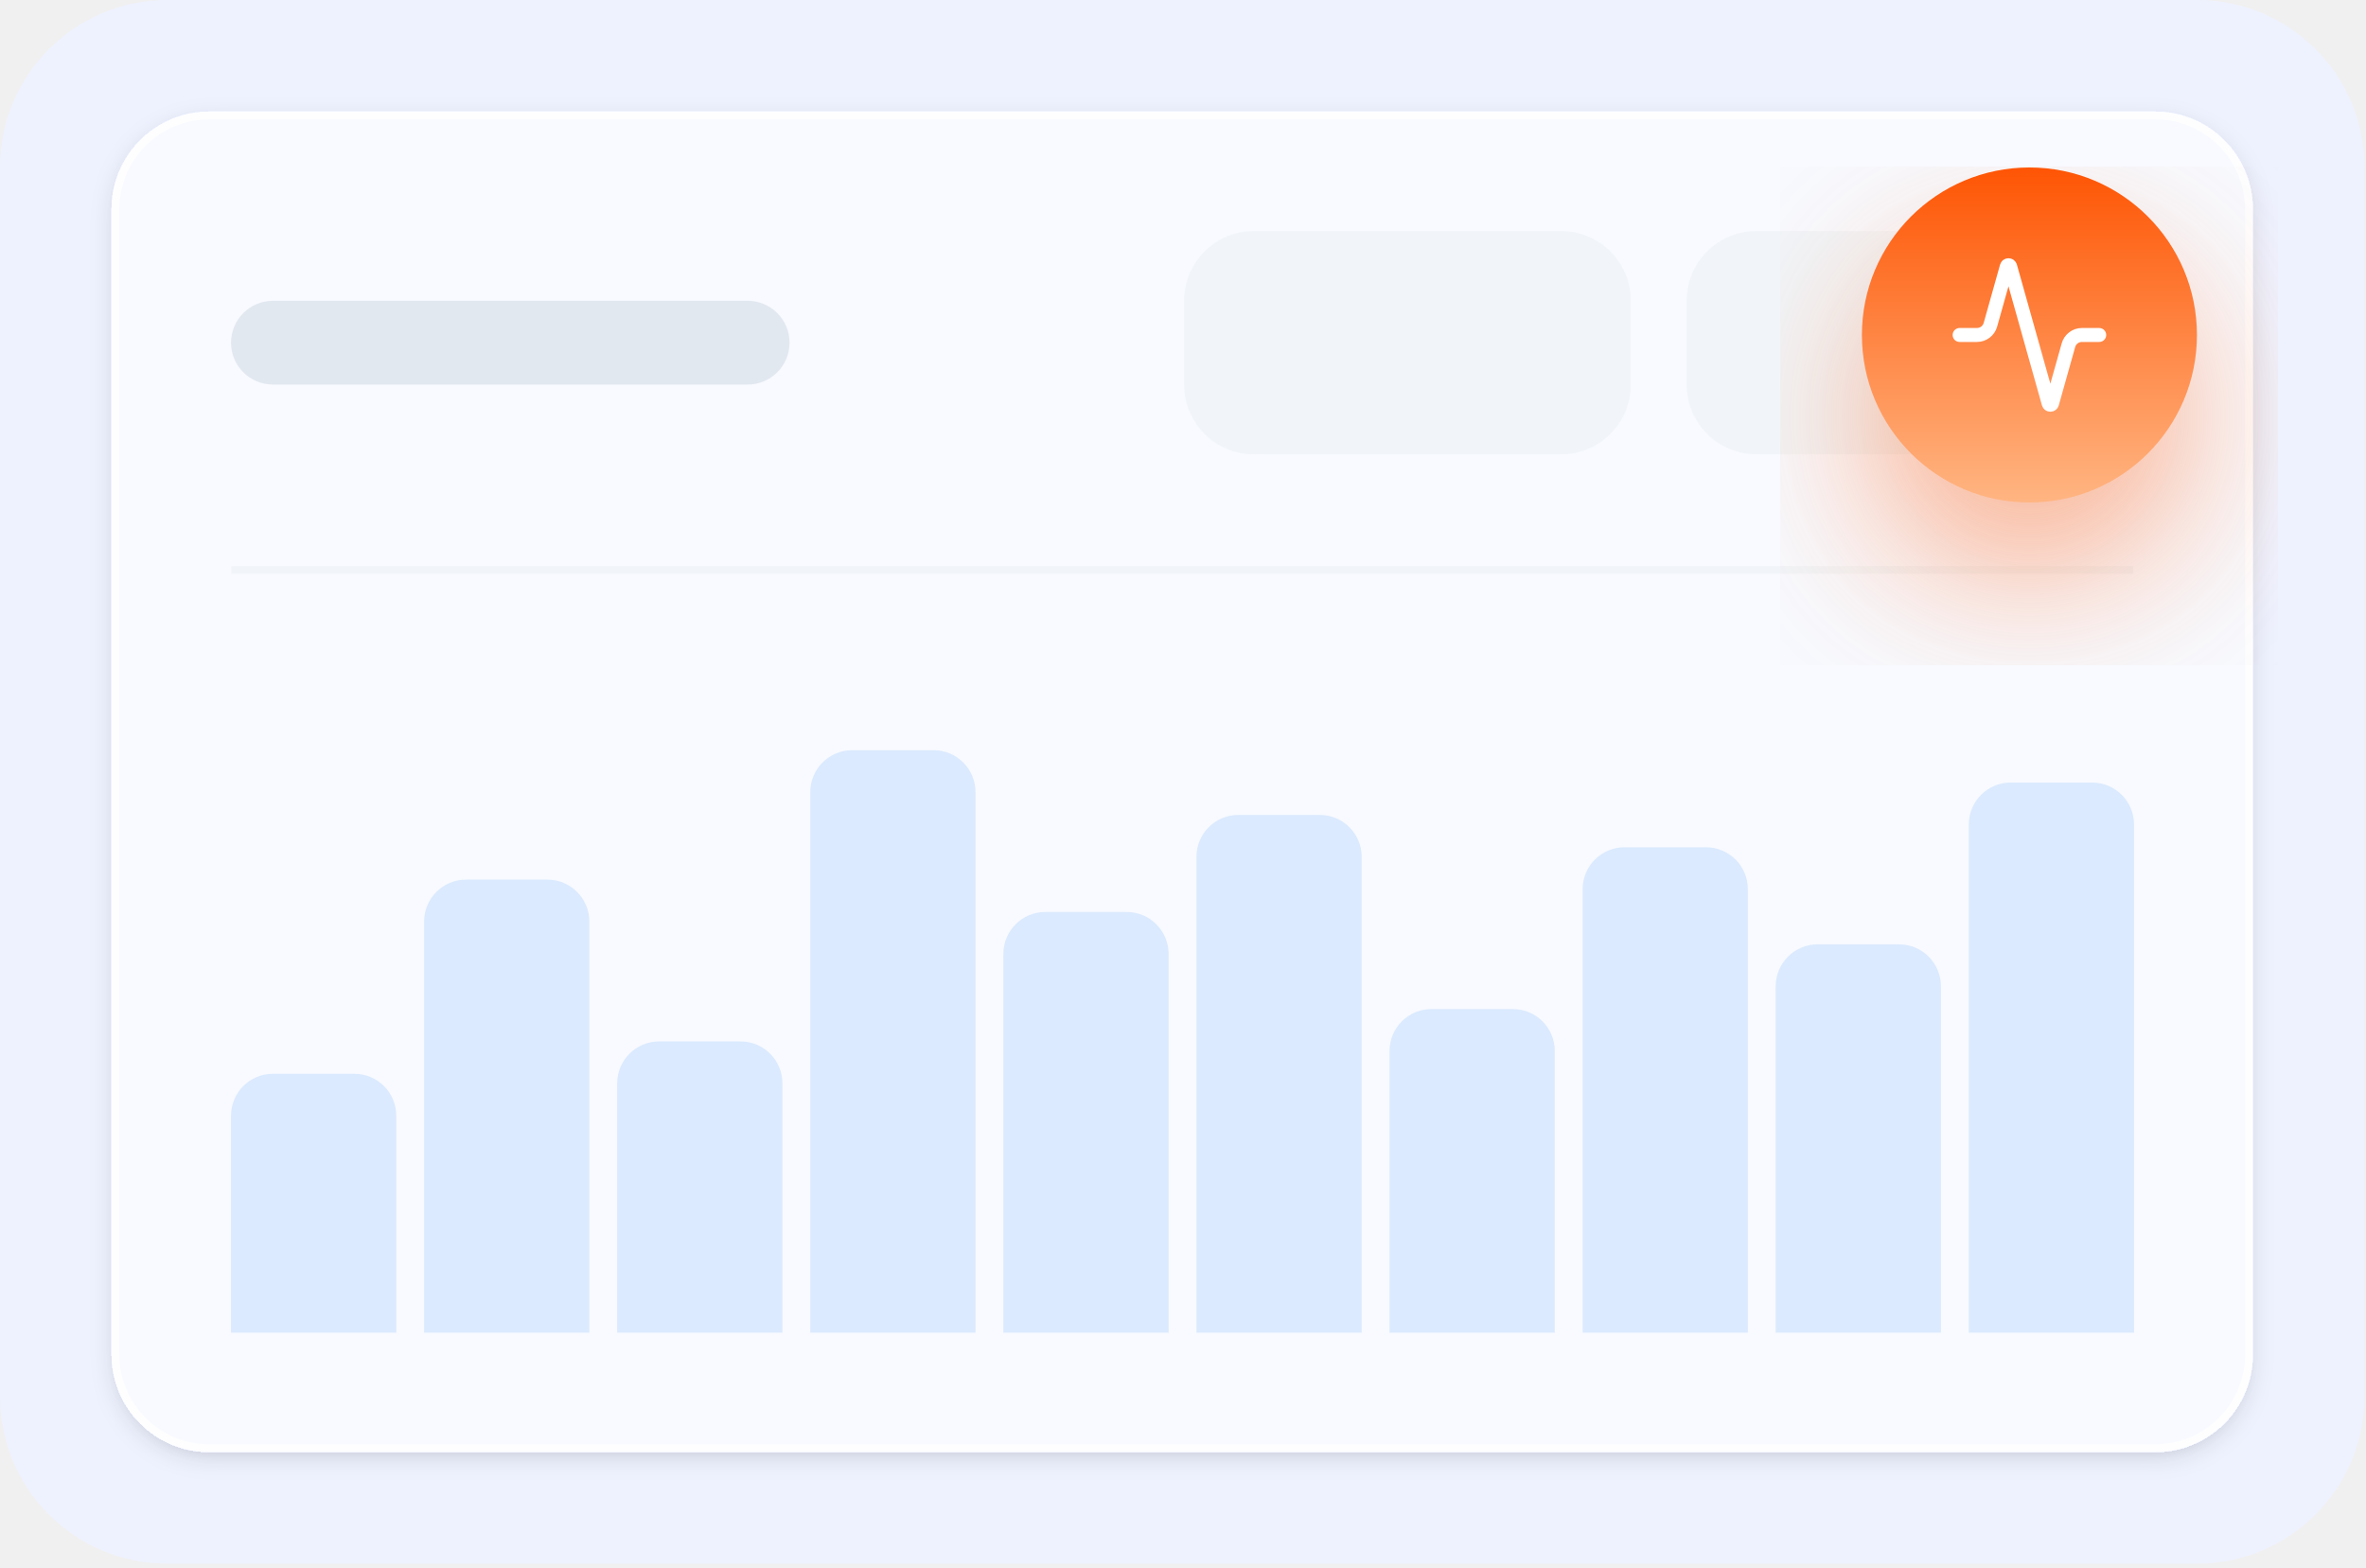
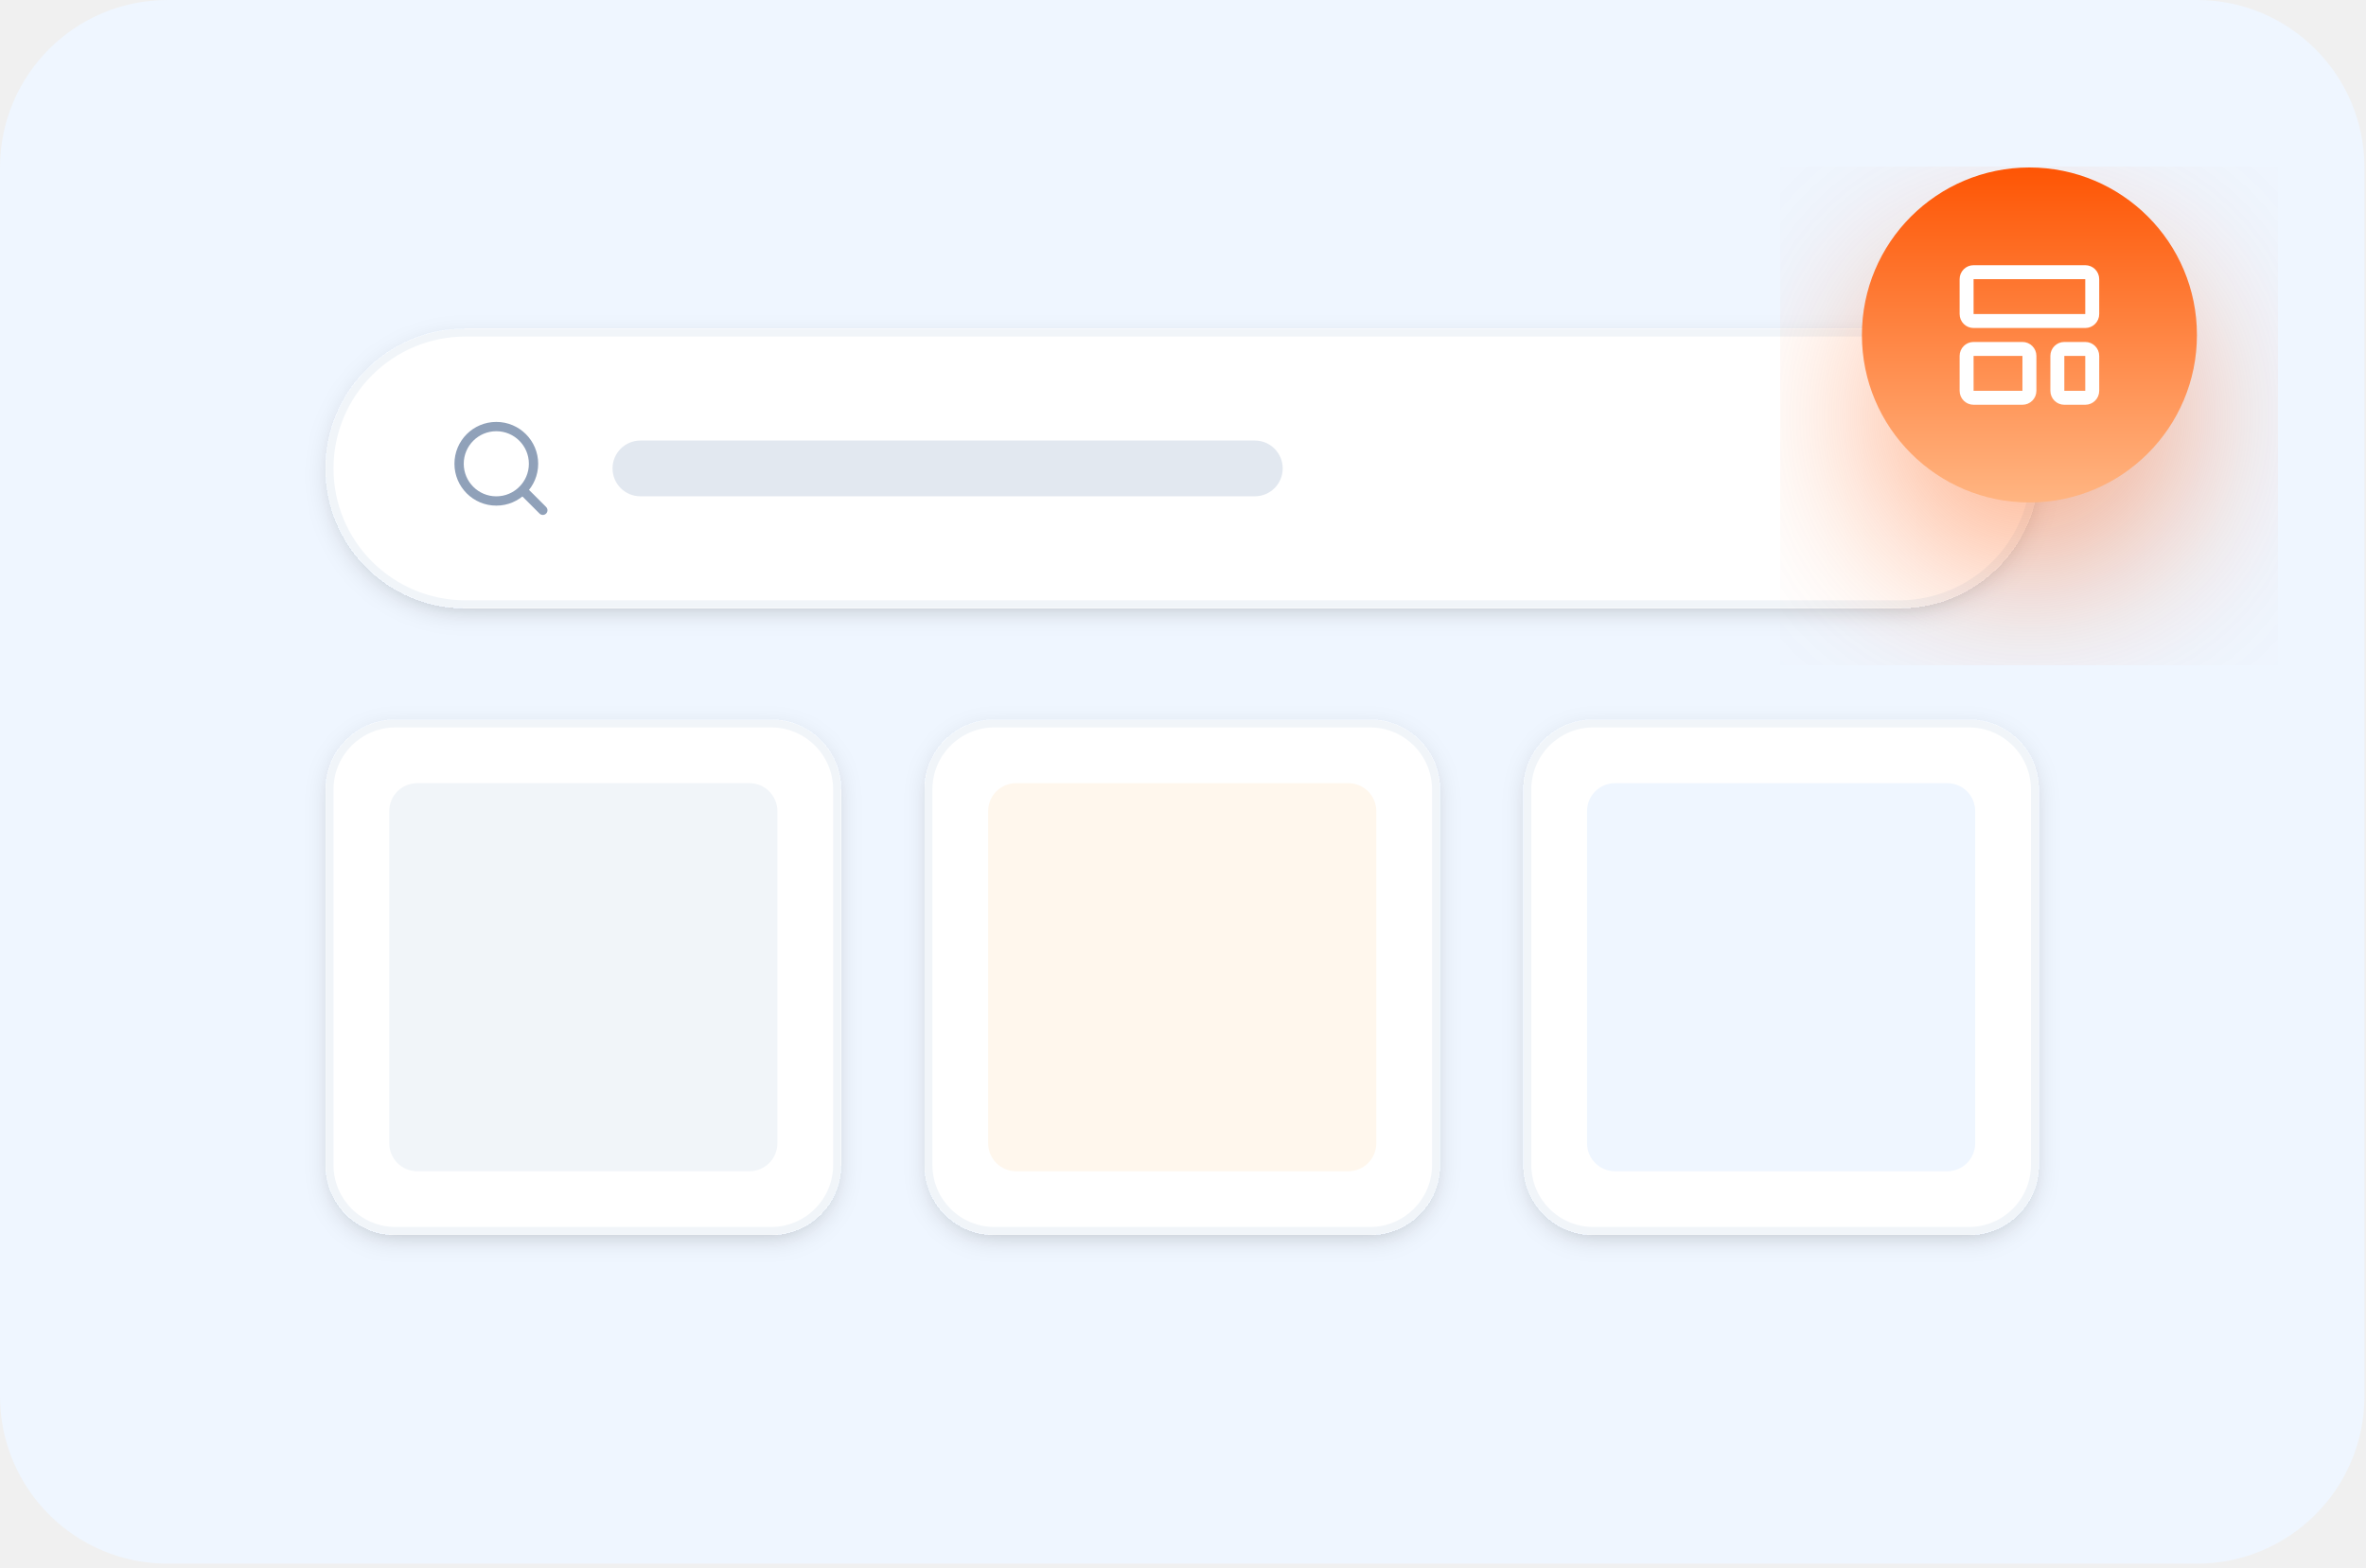
<svg xmlns="http://www.w3.org/2000/svg" width="409" height="271" viewBox="0 0 409 271" fill="none">
-   <path d="M0 28.965C0 12.968 12.968 0 28.965 0H379.766C395.763 0 408.731 12.968 408.731 28.965V241.371C408.731 257.368 395.763 270.336 379.766 270.336H28.965C12.968 270.336 0 257.368 0 241.371V28.965Z" fill="#EEF2FF" />
-   <g filter="url(#filter0_dd_3311_6403)">
-     <mask id="path-2-inside-1_3311_6403" fill="white">
-       <path d="M19.298 36.194C19.298 26.863 26.863 19.298 36.194 19.298H372.537C381.869 19.298 389.434 26.863 389.434 36.194V234.142C389.434 243.474 381.869 251.039 372.537 251.039H36.194C26.863 251.039 19.298 243.474 19.298 234.142V36.194Z" />
+   <path d="M0 28.965C0 12.968 12.968 0 28.965 0H379.766C395.763 0 408.731 12.968 408.731 28.965V241.371C408.731 257.368 395.763 270.336 379.766 270.336H28.965C12.968 270.336 0 257.368 0 241.371V28.965Z" fill="#EFF6FF" />
+   <g filter="url(#filter0_dd_3311_6434)">
+     <mask id="path-2-inside-1_3311_6434" fill="white">
+       <path d="M56.312 80.984C56.312 67.653 67.118 56.846 80.45 56.846H328.282C341.613 56.846 352.42 67.653 352.42 80.984C352.42 94.315 341.613 105.122 328.282 105.122H80.45C67.118 105.122 56.312 94.315 56.312 80.984Z" />
    </mask>
-     <path d="M19.298 36.194C19.298 26.863 26.863 19.298 36.194 19.298H372.537C381.869 19.298 389.434 26.863 389.434 36.194V234.142C389.434 243.474 381.869 251.039 372.537 251.039H36.194C26.863 251.039 19.298 243.474 19.298 234.142V36.194Z" fill="white" fill-opacity="0.6" shape-rendering="crispEdges" />
-     <path d="M36.194 19.298V20.639H372.537V19.298V17.957H36.194V19.298ZM389.434 36.194H388.093V234.142H389.434H390.775V36.194H389.434ZM372.537 251.039V249.698H36.194V251.039V252.38H372.537V251.039ZM19.298 234.142H20.639V36.194H19.298H17.957V234.142H19.298ZM36.194 251.039V249.698C27.603 249.698 20.639 242.733 20.639 234.142H19.298H17.957C17.957 244.215 26.122 252.38 36.194 252.38V251.039ZM389.434 234.142H388.093C388.093 242.733 381.128 249.698 372.537 249.698V251.039V252.38C382.61 252.38 390.775 244.215 390.775 234.142H389.434ZM372.537 19.298V20.639C381.128 20.639 388.093 27.603 388.093 36.194H389.434H390.775C390.775 26.122 382.61 17.957 372.537 17.957V19.298ZM36.194 19.298V17.957C26.122 17.957 17.957 26.122 17.957 36.194H19.298H20.639C20.639 27.603 27.603 20.639 36.194 20.639V19.298Z" fill="white" fill-opacity="0.8" mask="url(#path-2-inside-1_3311_6403)" />
-     <path d="M39.937 59.245C39.937 55.247 43.178 52.006 47.176 52.006H129.249C133.247 52.006 136.488 55.247 136.488 59.245C136.488 63.243 133.247 66.484 129.249 66.484H47.176C43.178 66.484 39.937 63.243 39.937 59.245Z" fill="#E2E8F0" />
-     <path d="M204.69 52.005C204.69 45.34 210.094 39.937 216.759 39.937H269.854C276.52 39.937 281.923 45.34 281.923 52.005V66.484C281.923 73.15 276.52 78.553 269.854 78.553H216.759C210.094 78.553 204.69 73.15 204.69 66.484V52.005Z" fill="#F1F5F9" />
-     <path d="M291.562 52.005C291.562 45.34 296.965 39.937 303.631 39.937H356.726C363.392 39.937 368.795 45.34 368.795 52.005V66.484C368.795 73.15 363.392 78.553 356.726 78.553H303.631C296.965 78.553 291.562 73.15 291.562 66.484V52.005Z" fill="#F1F5F9" />
-     <mask id="path-7-inside-2_3311_6403" fill="white">
-       <path d="M39.937 97.851H368.795V230.4H39.937V97.851Z" />
+     <path d="M56.312 80.984C56.312 67.653 67.118 56.846 80.45 56.846H328.282C341.613 56.846 352.42 67.653 352.42 80.984C352.42 94.315 341.613 105.122 328.282 105.122H80.45C67.118 105.122 56.312 94.315 56.312 80.984Z" fill="white" shape-rendering="crispEdges" />
+     <path d="M56.312 80.984M352.42 80.984M352.42 80.984M56.312 80.984M80.45 56.846V58.187H328.282V56.846V55.505H80.45V56.846ZM352.42 80.984M328.282 105.122V103.781H80.45V105.122V106.463H328.282V105.122ZM56.312 80.984M80.45 105.122V103.781C67.859 103.781 57.653 93.574 57.653 80.984H56.312H54.971C54.971 95.055 66.378 106.463 80.45 106.463V105.122ZM352.42 80.984H351.079C351.079 93.574 340.873 103.781 328.282 103.781V105.122V106.463C342.354 106.463 353.761 95.055 353.761 80.984H352.42ZM328.282 56.846V58.187C340.873 58.187 351.079 68.393 351.079 80.984H352.42H353.761C353.761 66.912 342.354 55.505 328.282 55.505V56.846ZM80.45 56.846V55.505C66.378 55.505 54.971 66.912 54.971 80.984H56.312H57.653C57.653 68.393 67.859 58.187 80.45 58.187V56.846Z" fill="#F1F5F9" mask="url(#path-2-inside-1_3311_6434)" />
+     <path d="M85.795 86.612C89.347 86.612 92.228 83.732 92.228 80.179C92.228 76.627 89.347 73.747 85.795 73.747C82.242 73.747 79.362 76.627 79.362 80.179C79.362 83.732 82.242 86.612 85.795 86.612Z" stroke="#90A1B9" stroke-width="1.608" stroke-linecap="round" stroke-linejoin="round" />
+     <path d="M93.835 88.22L90.378 84.763" stroke="#90A1B9" stroke-width="1.608" stroke-linecap="round" stroke-linejoin="round" />
+     <path d="M105.887 80.984C105.887 78.322 108.044 76.165 110.706 76.165H216.917C219.579 76.165 221.736 78.322 221.736 80.984C221.736 83.645 219.579 85.803 216.917 85.803H110.706C108.044 85.803 105.887 83.645 105.887 80.984Z" fill="#E2E8F0" />
+   </g>
+   <g filter="url(#filter1_dd_3311_6434)">
+     <mask id="path-7-inside-2_3311_6434" fill="white">
+       <path d="M56.312 136.488C56.312 129.823 61.715 124.419 68.38 124.419H133.293C139.959 124.419 145.362 129.823 145.362 136.488V201.401C145.362 208.067 139.959 213.47 133.293 213.47H68.38C61.715 213.47 56.312 208.067 56.312 201.401V136.488Z" />
    </mask>
-     <path d="M39.937 97.851V99.192H368.795V97.851V96.51H39.937V97.851Z" fill="#F1F5F9" mask="url(#path-7-inside-2_3311_6403)" />
-     <path d="M39.937 192.886C39.937 188.886 43.179 185.644 47.178 185.644H61.254C65.254 185.644 68.496 188.886 68.496 192.886V230.4H39.937V192.886Z" fill="#DBEAFE" />
-     <path d="M73.315 159.319C73.315 155.319 76.557 152.077 80.556 152.077H94.633C98.632 152.077 101.874 155.319 101.874 159.319V230.4H73.315V159.319Z" fill="#DBEAFE" />
-     <path d="M106.693 187.291C106.693 183.292 109.935 180.05 113.934 180.05H128.011C132.01 180.05 135.252 183.292 135.252 187.291V230.4H106.693V187.291Z" fill="#DBEAFE" />
-     <path d="M140.071 136.941C140.071 132.942 143.313 129.699 147.313 129.699H161.389C165.388 129.699 168.63 132.942 168.63 136.941V230.4H140.071V136.941Z" fill="#DBEAFE" />
-     <path d="M173.449 164.913C173.449 160.914 176.691 157.672 180.691 157.672H194.767C198.766 157.672 202.008 160.914 202.008 164.913V230.4H173.449V164.913Z" fill="#DBEAFE" />
-     <path d="M206.828 148.13C206.828 144.131 210.07 140.888 214.069 140.888H228.145C232.145 140.888 235.387 144.131 235.387 148.13V230.4H206.828V148.13Z" fill="#DBEAFE" />
-     <path d="M240.206 181.697C240.206 177.697 243.448 174.455 247.447 174.455H261.524C265.523 174.455 268.765 177.697 268.765 181.697V230.4H240.206V181.697Z" fill="#DBEAFE" />
-     <path d="M273.584 153.724C273.584 149.725 276.826 146.483 280.825 146.483H294.902C298.901 146.483 302.143 149.725 302.143 153.724V230.4H273.584V153.724Z" fill="#DBEAFE" />
-     <path d="M306.962 170.508C306.962 166.508 310.204 163.266 314.204 163.266H328.28C332.279 163.266 335.521 166.508 335.521 170.508V230.4H306.962V170.508Z" fill="#DBEAFE" />
-     <path d="M340.341 142.535C340.341 138.536 343.583 135.294 347.582 135.294H361.658C365.658 135.294 368.9 138.536 368.9 142.535V230.4H340.341V142.535Z" fill="#DBEAFE" />
+     <path d="M56.312 136.488C56.312 129.823 61.715 124.419 68.38 124.419H133.293C139.959 124.419 145.362 129.823 145.362 136.488V201.401C145.362 208.067 139.959 213.47 133.293 213.47H68.38C61.715 213.47 56.312 208.067 56.312 201.401V136.488Z" fill="white" shape-rendering="crispEdges" />
+     <path d="M68.38 124.419V125.76H133.293V124.419V123.078H68.38V124.419ZM145.362 136.488H144.021V201.401H145.362H146.703V136.488H145.362ZM133.293 213.47V212.129H68.38V213.47V214.811H133.293V213.47ZM56.312 201.401H57.653V136.488H56.312H54.971V201.401H56.312ZM68.38 213.47V212.129C62.456 212.129 57.653 207.326 57.653 201.401H56.312H54.971C54.971 208.807 60.974 214.811 68.38 214.811V213.47ZM145.362 201.401H144.021C144.021 207.326 139.218 212.129 133.293 212.129V213.47V214.811C140.699 214.811 146.703 208.807 146.703 201.401H145.362ZM133.293 124.419V125.76C139.218 125.76 144.021 130.564 144.021 136.488H145.362H146.703C146.703 129.082 140.699 123.078 133.293 123.078V124.419ZM68.38 124.419V123.078C60.974 123.078 54.971 129.082 54.971 136.488H56.312H57.653C57.653 130.564 62.456 125.76 68.38 125.76V124.419Z" fill="#F1F5F9" mask="url(#path-7-inside-2_3311_6434)" />
+     <path d="M67.291 140.227C67.291 137.56 69.452 135.399 72.119 135.399H129.555C132.221 135.399 134.383 137.56 134.383 140.227V197.663C134.383 200.329 132.221 202.491 129.555 202.491H72.119C69.452 202.491 67.291 200.329 67.291 197.663V140.227Z" fill="#F1F5F9" />
  </g>
-   <g filter="url(#filter1_d_3311_6403)">
-     <path d="M321.86 57.914C321.86 41.922 334.824 28.957 350.817 28.957C366.81 28.957 379.774 41.922 379.774 57.914C379.774 73.907 366.81 86.872 350.817 86.872C334.824 86.872 321.86 73.907 321.86 57.914Z" fill="url(#paint0_linear_3311_6403)" />
-     <path d="M362.883 57.914H359.891C359.363 57.913 358.85 58.085 358.43 58.403C358.009 58.721 357.704 59.168 357.562 59.676L354.727 69.763C354.708 69.825 354.67 69.88 354.618 69.919C354.566 69.959 354.502 69.98 354.437 69.98C354.372 69.98 354.308 69.959 354.256 69.919C354.204 69.88 354.166 69.825 354.147 69.763L347.487 46.066C347.469 46.003 347.431 45.948 347.379 45.909C347.327 45.87 347.263 45.849 347.198 45.849C347.133 45.849 347.069 45.87 347.017 45.909C346.965 45.948 346.926 46.003 346.908 46.066L344.073 56.153C343.931 56.658 343.628 57.104 343.21 57.422C342.792 57.74 342.281 57.913 341.756 57.914H338.752" stroke="white" stroke-width="2.413" stroke-linecap="round" stroke-linejoin="round" />
+   <g filter="url(#filter2_dd_3311_6434)">
+     <mask id="path-10-inside-3_3311_6434" fill="white">
+       <path d="M159.841 136.488C159.841 129.823 165.244 124.419 171.91 124.419H236.822C243.488 124.419 248.891 129.823 248.891 136.488V201.401C248.891 208.067 243.488 213.47 236.822 213.47H171.91C165.244 213.47 159.841 208.067 159.841 201.401V136.488Z" />
+     </mask>
+     <path d="M159.841 136.488C159.841 129.823 165.244 124.419 171.91 124.419H236.822C243.488 124.419 248.891 129.823 248.891 136.488V201.401C248.891 208.067 243.488 213.47 236.822 213.47H171.91C165.244 213.47 159.841 208.067 159.841 201.401V136.488Z" fill="white" shape-rendering="crispEdges" />
+     <path d="M171.91 124.419V125.76H236.822V124.419V123.078H171.91V124.419ZM248.891 136.488H247.55V201.401H248.891H250.232V136.488H248.891ZM236.822 213.47V212.129H171.91V213.47V214.811H236.822V213.47ZM159.841 201.401H161.182V136.488H159.841H158.5V201.401H159.841ZM171.91 213.47V212.129C165.985 212.129 161.182 207.326 161.182 201.401H159.841H158.5C158.5 208.807 164.504 214.811 171.91 214.811V213.47ZM248.891 201.401H247.55C247.55 207.326 242.747 212.129 236.822 212.129V213.47V214.811C244.229 214.811 250.232 208.807 250.232 201.401H248.891ZM236.822 124.419V125.76C242.747 125.76 247.55 130.564 247.55 136.488H248.891H250.232C250.232 129.082 244.229 123.078 236.822 123.078V124.419ZM171.91 124.419V123.078C164.504 123.078 158.5 129.082 158.5 136.488H159.841H161.182C161.182 130.564 165.985 125.76 171.91 125.76V124.419Z" fill="#F1F5F9" mask="url(#path-10-inside-3_3311_6434)" />
+     <path d="M170.82 140.227C170.82 137.56 172.982 135.399 175.648 135.399H233.084C235.751 135.399 237.912 137.56 237.912 140.227V197.663C237.912 200.329 235.751 202.491 233.084 202.491H175.648C172.982 202.491 170.82 200.329 170.82 197.663V140.227Z" fill="#FFF7ED" />
+   </g>
+   <g filter="url(#filter3_dd_3311_6434)">
+     <mask id="path-13-inside-4_3311_6434" fill="white">
+       <path d="M263.37 136.488C263.37 129.823 268.774 124.419 275.439 124.419H340.352C347.017 124.419 352.421 129.823 352.421 136.488V201.401C352.421 208.067 347.017 213.47 340.352 213.47H275.439C268.774 213.47 263.37 208.067 263.37 201.401V136.488Z" />
+     </mask>
+     <path d="M263.37 136.488C263.37 129.823 268.774 124.419 275.439 124.419H340.352C347.017 124.419 352.421 129.823 352.421 136.488V201.401C352.421 208.067 347.017 213.47 340.352 213.47H275.439C268.774 213.47 263.37 208.067 263.37 201.401V136.488Z" fill="white" shape-rendering="crispEdges" />
+     <path d="M275.439 124.419V125.76H340.352V124.419V123.078H275.439V124.419ZM352.421 136.488H351.08V201.401H352.421H353.762V136.488H352.421ZM340.352 213.47V212.129H275.439V213.47V214.811H340.352V213.47ZM263.37 201.401H264.711V136.488H263.37H262.029V201.401H263.37ZM275.439 213.47V212.129C269.514 212.129 264.711 207.326 264.711 201.401H263.37H262.029C262.029 208.807 268.033 214.811 275.439 214.811V213.47ZM352.421 201.401H351.08C351.08 207.326 346.277 212.129 340.352 212.129V213.47V214.811C347.758 214.811 353.762 208.807 353.762 201.401H352.421ZM340.352 124.419V125.76C346.277 125.76 351.08 130.564 351.08 136.488H352.421H353.762C353.762 129.082 347.758 123.078 340.352 123.078V124.419ZM275.439 124.419V123.078C268.033 123.078 262.029 129.082 262.029 136.488H263.37H264.711C264.711 130.564 269.514 125.76 275.439 125.76V124.419Z" fill="#F1F5F9" mask="url(#path-13-inside-4_3311_6434)" />
+     <path d="M274.35 140.227C274.35 137.56 276.511 135.399 279.177 135.399H336.614C339.28 135.399 341.441 137.56 341.441 140.227V197.663C341.441 200.329 339.28 202.491 336.614 202.491H279.177C276.511 202.491 274.35 200.329 274.35 197.663V140.227Z" fill="#EFF6FF" />
+   </g>
+   <g filter="url(#filter4_d_3311_6434)">
+     <path d="M321.86 57.914C321.86 41.922 334.825 28.957 350.817 28.957C366.81 28.957 379.775 41.922 379.775 57.914C379.775 73.907 366.81 86.871 350.817 86.871C334.825 86.871 321.86 73.907 321.86 57.914Z" fill="url(#paint0_linear_3311_6434)" />
+     <path d="M360.469 47.055H341.165C340.498 47.055 339.958 47.595 339.958 48.262V54.294C339.958 54.961 340.498 55.501 341.165 55.501H360.469C361.136 55.501 361.676 54.961 361.676 54.294V48.262C361.676 47.595 361.136 47.055 360.469 47.055Z" stroke="white" stroke-width="2.413" stroke-linecap="round" stroke-linejoin="round" />
+     <path d="M349.61 60.327H341.165C340.498 60.327 339.958 60.867 339.958 61.534V67.566C339.958 68.233 340.498 68.773 341.165 68.773H349.61C350.277 68.773 350.817 68.233 350.817 67.566V61.534C350.817 60.867 350.277 60.327 349.61 60.327Z" stroke="white" stroke-width="2.413" stroke-linecap="round" stroke-linejoin="round" />
+     <path d="M360.47 60.327H356.85C356.184 60.327 355.644 60.867 355.644 61.534V67.566C355.644 68.233 356.184 68.773 356.85 68.773H360.47C361.136 68.773 361.676 68.233 361.676 67.566V61.534C361.676 60.867 361.136 60.327 360.47 60.327Z" stroke="white" stroke-width="2.413" stroke-linecap="round" stroke-linejoin="round" />
  </g>
  <defs>
-     <filter id="filter0_dd_3311_6403" x="15.677" y="16.884" width="377.377" height="238.982" filterUnits="userSpaceOnUse" color-interpolation-filters="sRGB">
+     <filter id="filter0_dd_3311_6434" x="52.691" y="54.432" width="303.35" height="55.517" filterUnits="userSpaceOnUse" color-interpolation-filters="sRGB">
      <feFlood flood-opacity="0" result="BackgroundImageFix" />
      <feColorMatrix in="SourceAlpha" type="matrix" values="0 0 0 0 0 0 0 0 0 0 0 0 0 0 0 0 0 0 127 0" result="hardAlpha" />
-       <feMorphology radius="1.207" operator="erode" in="SourceAlpha" result="effect1_dropShadow_3311_6403" />
+       <feMorphology radius="1.207" operator="erode" in="SourceAlpha" result="effect1_dropShadow_3311_6434" />
      <feOffset dy="1.207" />
      <feGaussianBlur stdDeviation="1.207" />
      <feComposite in2="hardAlpha" operator="out" />
      <feColorMatrix type="matrix" values="0 0 0 0 0 0 0 0 0 0 0 0 0 0 0 0 0 0 0.1 0" />
-       <feBlend mode="normal" in2="BackgroundImageFix" result="effect1_dropShadow_3311_6403" />
+       <feBlend mode="normal" in2="BackgroundImageFix" result="effect1_dropShadow_3311_6434" />
      <feColorMatrix in="SourceAlpha" type="matrix" values="0 0 0 0 0 0 0 0 0 0 0 0 0 0 0 0 0 0 127 0" result="hardAlpha" />
      <feOffset dy="1.207" />
      <feGaussianBlur stdDeviation="1.81" />
      <feComposite in2="hardAlpha" operator="out" />
      <feColorMatrix type="matrix" values="0 0 0 0 0 0 0 0 0 0 0 0 0 0 0 0 0 0 0.1 0" />
-       <feBlend mode="normal" in2="effect1_dropShadow_3311_6403" result="effect2_dropShadow_3311_6403" />
-       <feBlend mode="normal" in="SourceGraphic" in2="effect2_dropShadow_3311_6403" result="shape" />
+       <feBlend mode="normal" in2="effect1_dropShadow_3311_6434" result="effect2_dropShadow_3311_6434" />
+       <feBlend mode="normal" in="SourceGraphic" in2="effect2_dropShadow_3311_6434" result="shape" />
    </filter>
-     <filter id="filter1_d_3311_6403" x="307.86" y="28.957" width="85.915" height="85.914" filterUnits="userSpaceOnUse" color-interpolation-filters="sRGB">
+     <filter id="filter1_dd_3311_6434" x="52.691" y="122.006" width="96.292" height="96.292" filterUnits="userSpaceOnUse" color-interpolation-filters="sRGB">
      <feFlood flood-opacity="0" result="BackgroundImageFix" />
      <feColorMatrix in="SourceAlpha" type="matrix" values="0 0 0 0 0 0 0 0 0 0 0 0 0 0 0 0 0 0 127 0" result="hardAlpha" />
-       <feMorphology radius="16.546" operator="erode" in="SourceAlpha" result="effect1_dropShadow_3311_6403" />
+       <feMorphology radius="1.207" operator="erode" in="SourceAlpha" result="effect1_dropShadow_3311_6434" />
+       <feOffset dy="1.207" />
+       <feGaussianBlur stdDeviation="1.207" />
+       <feComposite in2="hardAlpha" operator="out" />
+       <feColorMatrix type="matrix" values="0 0 0 0 0 0 0 0 0 0 0 0 0 0 0 0 0 0 0.1 0" />
+       <feBlend mode="normal" in2="BackgroundImageFix" result="effect1_dropShadow_3311_6434" />
+       <feColorMatrix in="SourceAlpha" type="matrix" values="0 0 0 0 0 0 0 0 0 0 0 0 0 0 0 0 0 0 127 0" result="hardAlpha" />
+       <feOffset dy="1.207" />
+       <feGaussianBlur stdDeviation="1.81" />
+       <feComposite in2="hardAlpha" operator="out" />
+       <feColorMatrix type="matrix" values="0 0 0 0 0 0 0 0 0 0 0 0 0 0 0 0 0 0 0.1 0" />
+       <feBlend mode="normal" in2="effect1_dropShadow_3311_6434" result="effect2_dropShadow_3311_6434" />
+       <feBlend mode="normal" in="SourceGraphic" in2="effect2_dropShadow_3311_6434" result="shape" />
+     </filter>
+     <filter id="filter2_dd_3311_6434" x="156.22" y="122.006" width="96.292" height="96.292" filterUnits="userSpaceOnUse" color-interpolation-filters="sRGB">
+       <feFlood flood-opacity="0" result="BackgroundImageFix" />
+       <feColorMatrix in="SourceAlpha" type="matrix" values="0 0 0 0 0 0 0 0 0 0 0 0 0 0 0 0 0 0 127 0" result="hardAlpha" />
+       <feMorphology radius="1.207" operator="erode" in="SourceAlpha" result="effect1_dropShadow_3311_6434" />
+       <feOffset dy="1.207" />
+       <feGaussianBlur stdDeviation="1.207" />
+       <feComposite in2="hardAlpha" operator="out" />
+       <feColorMatrix type="matrix" values="0 0 0 0 0 0 0 0 0 0 0 0 0 0 0 0 0 0 0.1 0" />
+       <feBlend mode="normal" in2="BackgroundImageFix" result="effect1_dropShadow_3311_6434" />
+       <feColorMatrix in="SourceAlpha" type="matrix" values="0 0 0 0 0 0 0 0 0 0 0 0 0 0 0 0 0 0 127 0" result="hardAlpha" />
+       <feOffset dy="1.207" />
+       <feGaussianBlur stdDeviation="1.81" />
+       <feComposite in2="hardAlpha" operator="out" />
+       <feColorMatrix type="matrix" values="0 0 0 0 0 0 0 0 0 0 0 0 0 0 0 0 0 0 0.1 0" />
+       <feBlend mode="normal" in2="effect1_dropShadow_3311_6434" result="effect2_dropShadow_3311_6434" />
+       <feBlend mode="normal" in="SourceGraphic" in2="effect2_dropShadow_3311_6434" result="shape" />
+     </filter>
+     <filter id="filter3_dd_3311_6434" x="259.749" y="122.006" width="96.292" height="96.292" filterUnits="userSpaceOnUse" color-interpolation-filters="sRGB">
+       <feFlood flood-opacity="0" result="BackgroundImageFix" />
+       <feColorMatrix in="SourceAlpha" type="matrix" values="0 0 0 0 0 0 0 0 0 0 0 0 0 0 0 0 0 0 127 0" result="hardAlpha" />
+       <feMorphology radius="1.207" operator="erode" in="SourceAlpha" result="effect1_dropShadow_3311_6434" />
+       <feOffset dy="1.207" />
+       <feGaussianBlur stdDeviation="1.207" />
+       <feComposite in2="hardAlpha" operator="out" />
+       <feColorMatrix type="matrix" values="0 0 0 0 0 0 0 0 0 0 0 0 0 0 0 0 0 0 0.1 0" />
+       <feBlend mode="normal" in2="BackgroundImageFix" result="effect1_dropShadow_3311_6434" />
+       <feColorMatrix in="SourceAlpha" type="matrix" values="0 0 0 0 0 0 0 0 0 0 0 0 0 0 0 0 0 0 127 0" result="hardAlpha" />
+       <feOffset dy="1.207" />
+       <feGaussianBlur stdDeviation="1.81" />
+       <feComposite in2="hardAlpha" operator="out" />
+       <feColorMatrix type="matrix" values="0 0 0 0 0 0 0 0 0 0 0 0 0 0 0 0 0 0 0.1 0" />
+       <feBlend mode="normal" in2="effect1_dropShadow_3311_6434" result="effect2_dropShadow_3311_6434" />
+       <feBlend mode="normal" in="SourceGraphic" in2="effect2_dropShadow_3311_6434" result="shape" />
+     </filter>
+     <filter id="filter4_d_3311_6434" x="307.86" y="28.957" width="85.914" height="85.914" filterUnits="userSpaceOnUse" color-interpolation-filters="sRGB">
+       <feFlood flood-opacity="0" result="BackgroundImageFix" />
+       <feColorMatrix in="SourceAlpha" type="matrix" values="0 0 0 0 0 0 0 0 0 0 0 0 0 0 0 0 0 0 127 0" result="hardAlpha" />
+       <feMorphology radius="16.546" operator="erode" in="SourceAlpha" result="effect1_dropShadow_3311_6434" />
      <feOffset dy="14" />
      <feGaussianBlur stdDeviation="15.273" />
      <feColorMatrix type="matrix" values="0 0 0 0 0.996 0 0 0 0 0.333 0 0 0 0 0.016 0 0 0 0.5 0" />
-       <feBlend mode="normal" in2="BackgroundImageFix" result="effect1_dropShadow_3311_6403" />
-       <feBlend mode="normal" in="SourceGraphic" in2="effect1_dropShadow_3311_6403" result="shape" />
+       <feBlend mode="normal" in2="BackgroundImageFix" result="effect1_dropShadow_3311_6434" />
+       <feBlend mode="normal" in="SourceGraphic" in2="effect1_dropShadow_3311_6434" result="shape" />
    </filter>
-     <linearGradient id="paint0_linear_3311_6403" x1="350.817" y1="28.957" x2="350.817" y2="86.872" gradientUnits="userSpaceOnUse">
+     <linearGradient id="paint0_linear_3311_6434" x1="350.817" y1="28.957" x2="350.817" y2="86.871" gradientUnits="userSpaceOnUse">
      <stop stop-color="#FE5504" />
      <stop offset="1" stop-color="#FFB582" />
      <stop offset="1" stop-color="#FD6922" />
    </linearGradient>
  </defs>
</svg>
